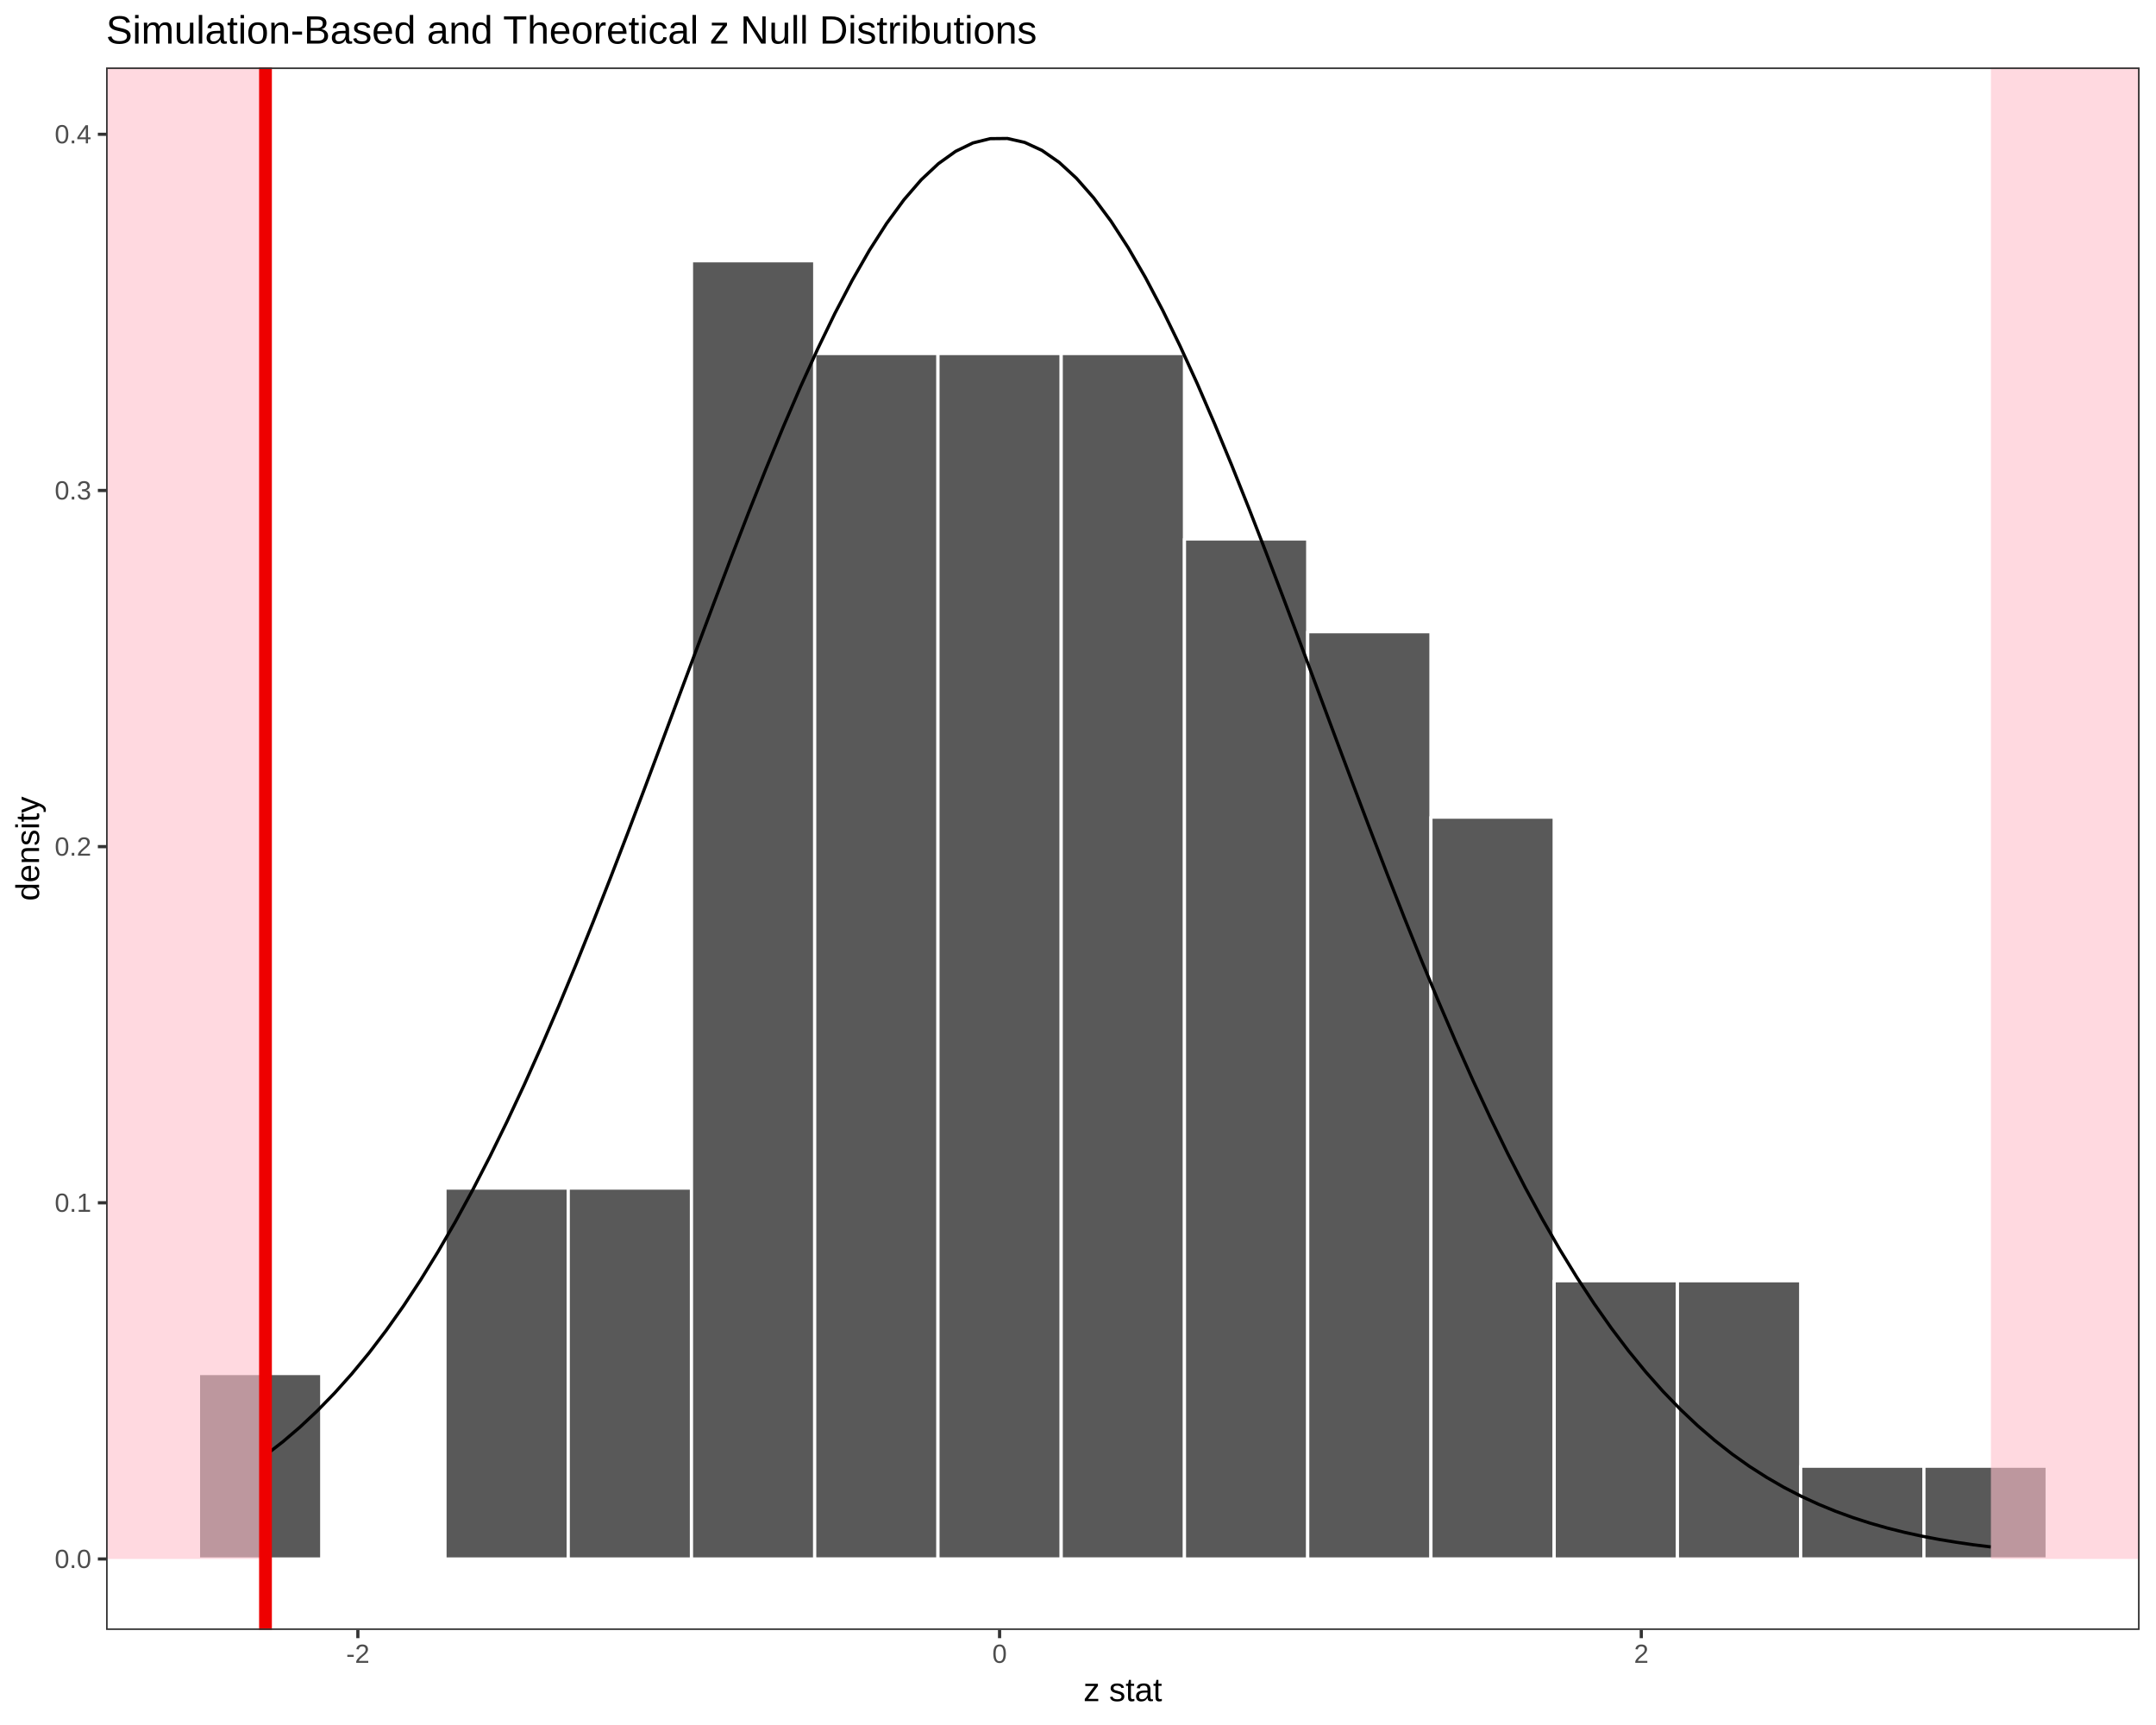
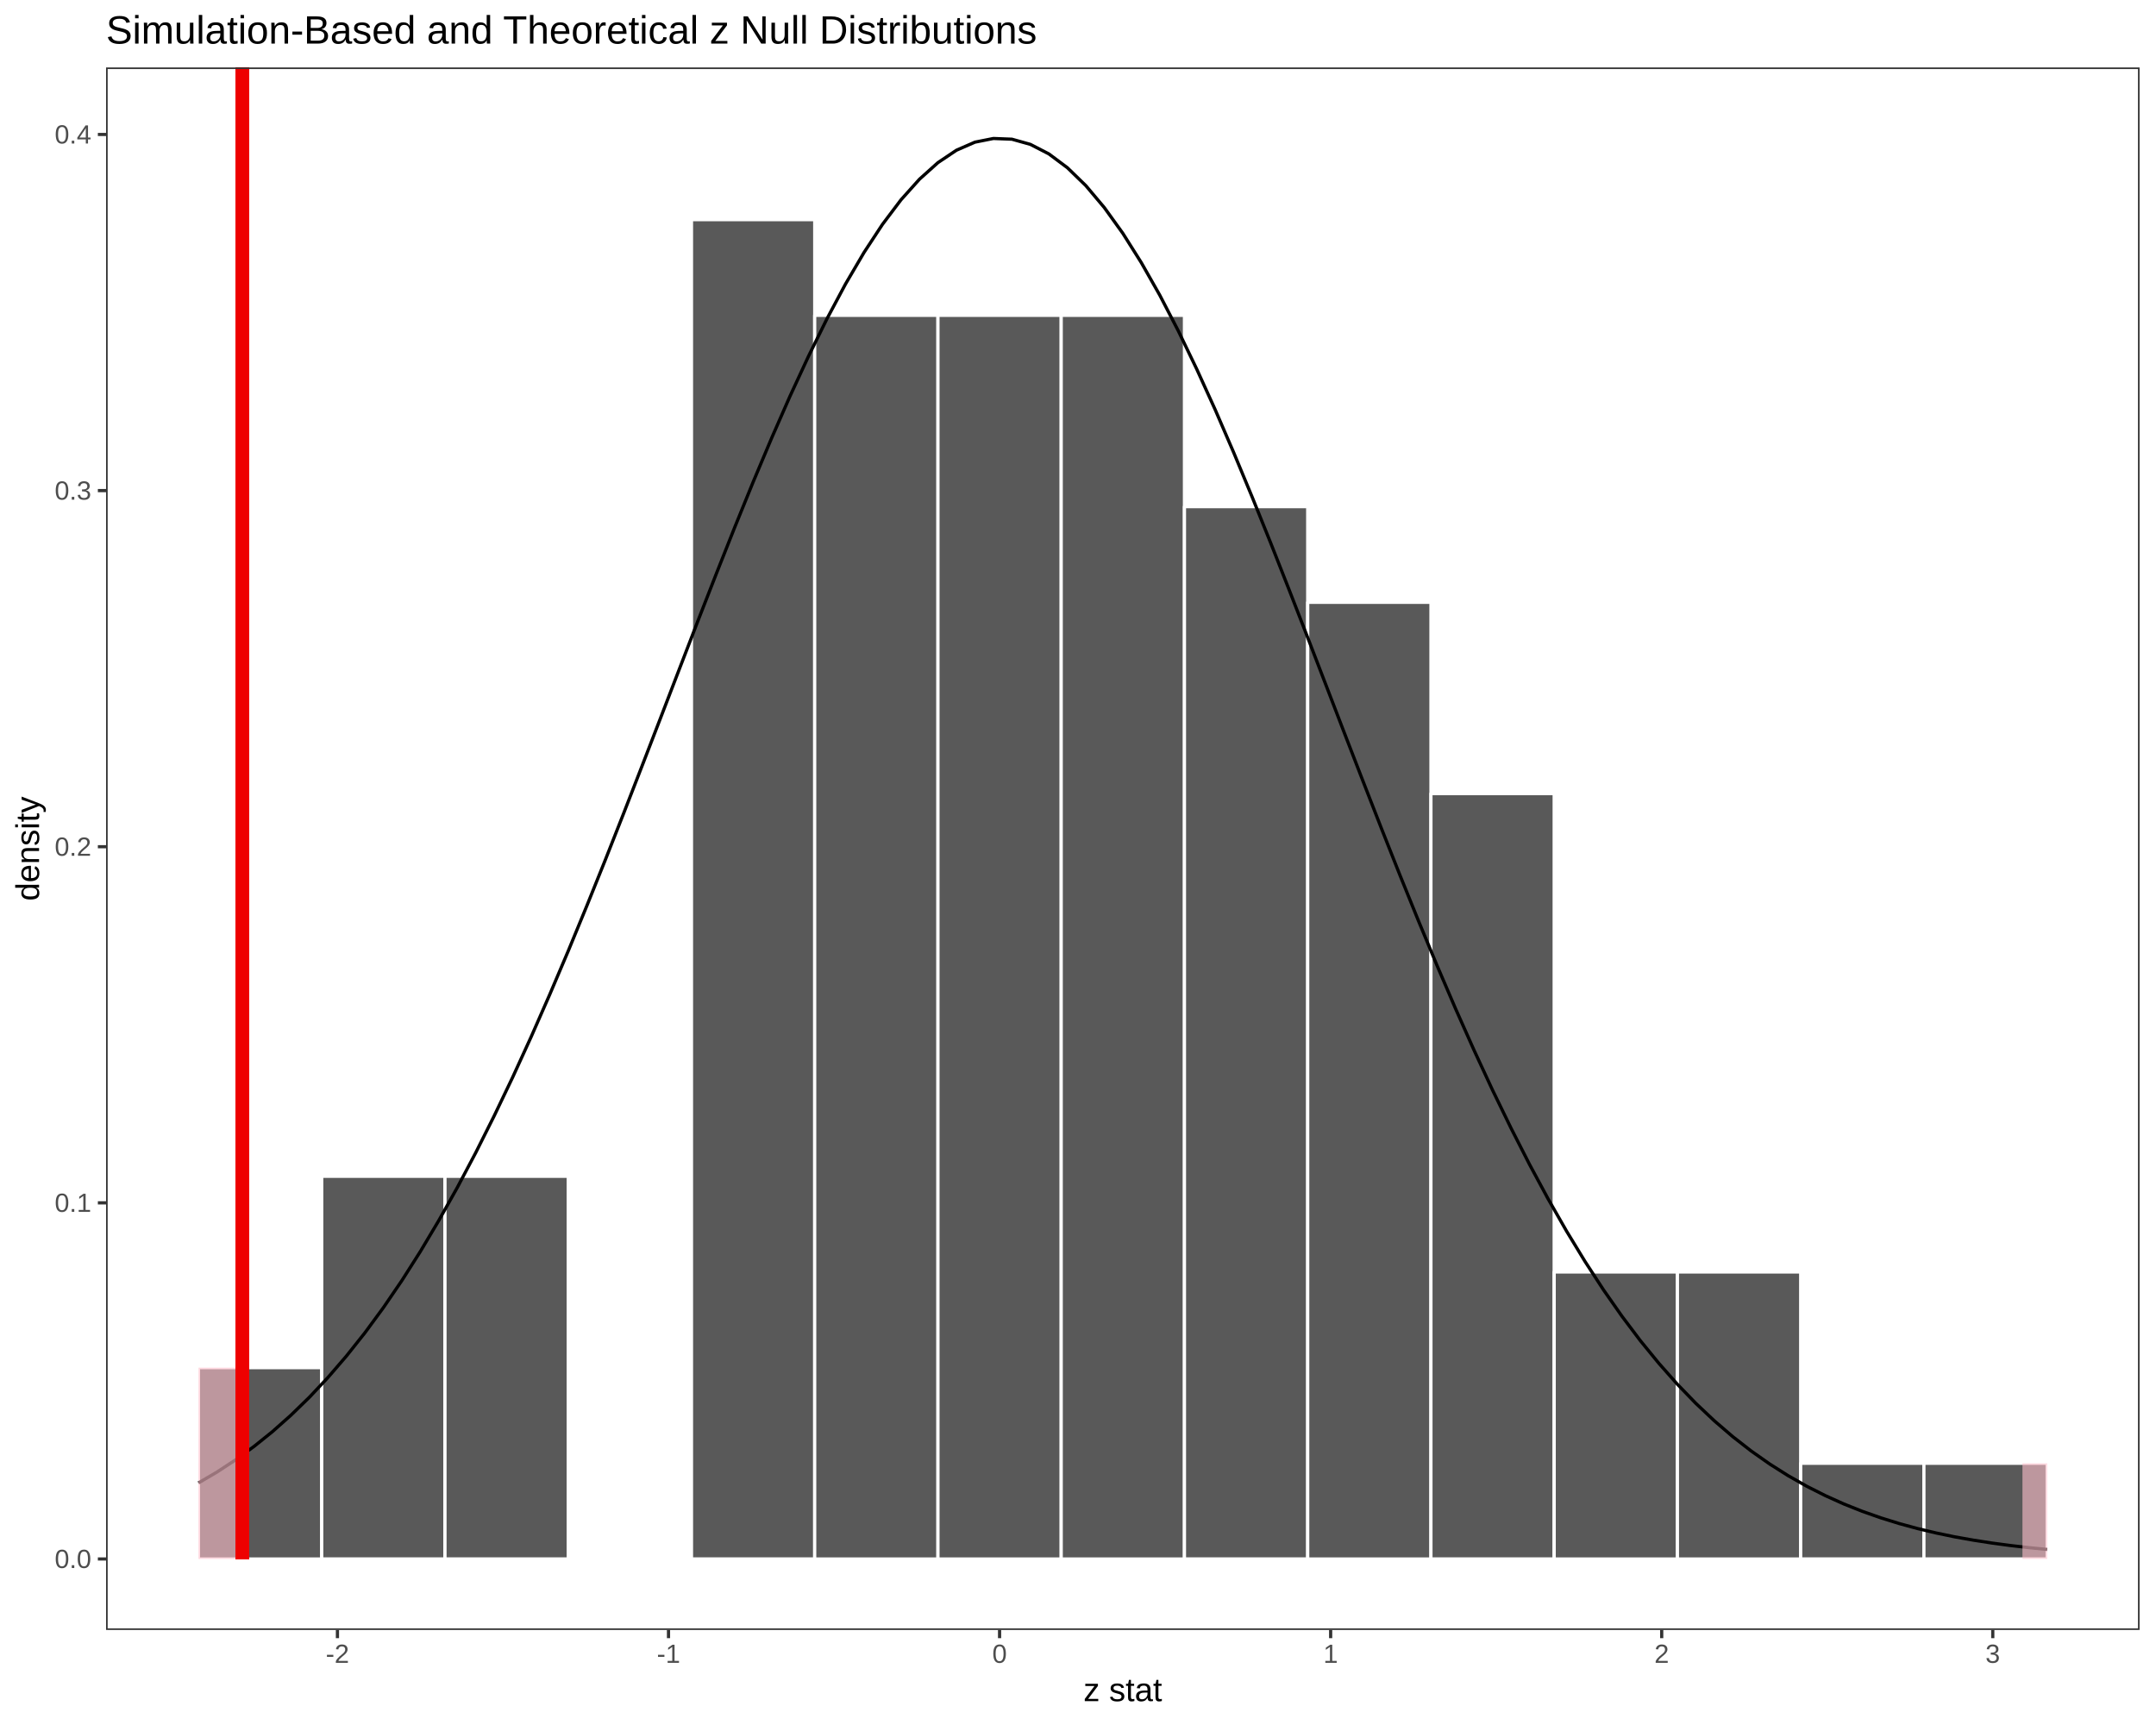
<svg xmlns="http://www.w3.org/2000/svg" viewBox="0 0 720.00 576.00">
  <defs>
    <style type="text/css">
    line, polyline, polygon, path, rect, circle {
      fill: none;
      stroke: #000000;
      stroke-linecap: round;
      stroke-linejoin: round;
      stroke-miterlimit: 10.00;
    }
  </style>
  </defs>
  <rect width="100%" height="100%" style="stroke: none; fill: #FFFFFF;" />
  <rect x="0.00" y="0.00" width="720.00" height="576.00" style="stroke-width: 1.07; stroke: #FFFFFF; fill: #FFFFFF;" />
  <defs>
    <clipPath id="cpMzUuNDJ8NzE0LjUyfDU0NC4yN3wyMi41Mg==">
      <rect x="35.42" y="22.52" width="679.10" height="521.75" />
    </clipPath>
  </defs>
  <rect x="35.42" y="22.52" width="679.10" height="521.75" style="stroke-width: 1.07; stroke: none; fill: #FFFFFF;" clip-path="url(#cpMzUuNDJ8NzE0LjUyfDU0NC4yN3wyMi41Mg==)" />
-   <rect x="66.28" y="458.63" width="41.16" height="61.93" style="stroke-width: 1.07; stroke: #FFFFFF; stroke-linecap: butt; fill: #595959;" clip-path="url(#cpMzUuNDJ8NzE0LjUyfDU0NC4yN3wyMi41Mg==)" />
-   <rect x="107.44" y="520.56" width="41.16" height="0.00" style="stroke-width: 1.07; stroke: #FFFFFF; stroke-linecap: butt; fill: #595959;" clip-path="url(#cpMzUuNDJ8NzE0LjUyfDU0NC4yN3wyMi41Mg==)" />
-   <rect x="148.60" y="396.71" width="41.16" height="123.85" style="stroke-width: 1.07; stroke: #FFFFFF; stroke-linecap: butt; fill: #595959;" clip-path="url(#cpMzUuNDJ8NzE0LjUyfDU0NC4yN3wyMi41Mg==)" />
-   <rect x="189.76" y="396.71" width="41.16" height="123.85" style="stroke-width: 1.07; stroke: #FFFFFF; stroke-linecap: butt; fill: #595959;" clip-path="url(#cpMzUuNDJ8NzE0LjUyfDU0NC4yN3wyMi41Mg==)" />
-   <rect x="230.92" y="87.08" width="41.16" height="433.48" style="stroke-width: 1.07; stroke: #FFFFFF; stroke-linecap: butt; fill: #595959;" clip-path="url(#cpMzUuNDJ8NzE0LjUyfDU0NC4yN3wyMi41Mg==)" />
-   <rect x="272.07" y="118.04" width="41.16" height="402.51" style="stroke-width: 1.07; stroke: #FFFFFF; stroke-linecap: butt; fill: #595959;" clip-path="url(#cpMzUuNDJ8NzE0LjUyfDU0NC4yN3wyMi41Mg==)" />
-   <rect x="313.23" y="118.04" width="41.16" height="402.51" style="stroke-width: 1.07; stroke: #FFFFFF; stroke-linecap: butt; fill: #595959;" clip-path="url(#cpMzUuNDJ8NzE0LjUyfDU0NC4yN3wyMi41Mg==)" />
-   <rect x="354.39" y="118.04" width="41.16" height="402.51" style="stroke-width: 1.07; stroke: #FFFFFF; stroke-linecap: butt; fill: #595959;" clip-path="url(#cpMzUuNDJ8NzE0LjUyfDU0NC4yN3wyMi41Mg==)" />
-   <rect x="395.55" y="179.97" width="41.16" height="340.59" style="stroke-width: 1.07; stroke: #FFFFFF; stroke-linecap: butt; fill: #595959;" clip-path="url(#cpMzUuNDJ8NzE0LjUyfDU0NC4yN3wyMi41Mg==)" />
-   <rect x="436.71" y="210.93" width="41.16" height="309.63" style="stroke-width: 1.07; stroke: #FFFFFF; stroke-linecap: butt; fill: #595959;" clip-path="url(#cpMzUuNDJ8NzE0LjUyfDU0NC4yN3wyMi41Mg==)" />
-   <rect x="477.86" y="272.85" width="41.16" height="247.70" style="stroke-width: 1.07; stroke: #FFFFFF; stroke-linecap: butt; fill: #595959;" clip-path="url(#cpMzUuNDJ8NzE0LjUyfDU0NC4yN3wyMi41Mg==)" />
-   <rect x="519.02" y="427.67" width="41.16" height="92.89" style="stroke-width: 1.07; stroke: #FFFFFF; stroke-linecap: butt; fill: #595959;" clip-path="url(#cpMzUuNDJ8NzE0LjUyfDU0NC4yN3wyMi41Mg==)" />
-   <rect x="560.18" y="427.67" width="41.16" height="92.89" style="stroke-width: 1.07; stroke: #FFFFFF; stroke-linecap: butt; fill: #595959;" clip-path="url(#cpMzUuNDJ8NzE0LjUyfDU0NC4yN3wyMi41Mg==)" />
-   <rect x="601.34" y="489.59" width="41.16" height="30.96" style="stroke-width: 1.07; stroke: #FFFFFF; stroke-linecap: butt; fill: #595959;" clip-path="url(#cpMzUuNDJ8NzE0LjUyfDU0NC4yN3wyMi41Mg==)" />
-   <rect x="642.49" y="489.59" width="41.16" height="30.96" style="stroke-width: 1.07; stroke: #FFFFFF; stroke-linecap: butt; fill: #595959;" clip-path="url(#cpMzUuNDJ8NzE0LjUyfDU0NC4yN3wyMi41Mg==)" />
-   <polyline points="88.66,485.91 94.43,481.44 100.19,476.51 105.95,471.10 111.71,465.19 117.47,458.75 123.24,451.76 129.00,444.20 134.76,436.06 140.52,427.31 146.28,417.96 152.05,408.00 157.81,397.43 163.57,386.25 169.33,374.49 175.10,362.15 180.86,349.26 186.62,335.86 192.38,321.99 198.14,307.69 203.91,293.02 209.67,278.05 215.43,262.83 221.19,247.45 226.95,231.99 232.72,216.53 238.48,201.17 244.24,186.00 250.00,171.13 255.76,156.64 261.53,142.65 267.29,129.26 273.05,116.56 278.81,104.65 284.58,93.63 290.34,83.58 296.10,74.59 301.86,66.72 307.62,60.05 313.39,54.64 319.15,50.52 324.91,47.73 330.67,46.30 336.43,46.24 342.20,47.55 347.96,50.21 353.72,54.22 359.48,59.52 365.24,66.08 371.01,73.84 376.77,82.73 382.53,92.69 388.29,103.63 394.05,115.46 399.82,128.09 405.58,141.43 411.34,155.37 417.10,169.81 422.87,184.66 428.63,199.80 434.39,215.15 440.15,230.60 445.91,246.07 451.68,261.46 457.44,276.69 463.20,291.70 468.96,306.39 474.72,320.73 480.49,334.64 486.25,348.08 492.01,361.02 497.77,373.41 503.53,385.23 509.30,396.46 515.06,407.08 520.82,417.10 526.58,426.50 532.35,435.30 538.11,443.49 543.87,451.10 549.63,458.14 555.39,464.63 561.16,470.59 566.92,476.04 572.68,481.01 578.44,485.53 584.20,489.62 589.97,493.31 595.73,496.64 601.49,499.61 607.25,502.27 613.01,504.64 618.78,506.74 624.54,508.60 630.30,510.24 636.06,511.68 641.83,512.94 647.59,514.04 653.35,514.99 659.11,515.83 664.87,516.54 " style="stroke-width: 1.07; stroke-linecap: butt;" clip-path="url(#cpMzUuNDJ8NzE0LjUyfDU0NC4yN3wyMi41Mg==)" />
-   <rect x="35.42" y="22.52" width="53.25" height="498.03" style="stroke-width: 1.07; stroke: none; stroke-linecap: butt; fill: #FFC0CB; fill-opacity: 0.60;" clip-path="url(#cpMzUuNDJ8NzE0LjUyfDU0NC4yN3wyMi41Mg==)" />
-   <rect x="664.87" y="22.52" width="49.65" height="498.03" style="stroke-width: 1.07; stroke: none; stroke-linecap: butt; fill: #FFC0CB; fill-opacity: 0.60;" clip-path="url(#cpMzUuNDJ8NzE0LjUyfDU0NC4yN3wyMi41Mg==)" />
-   <line x1="88.66" y1="544.27" x2="88.66" y2="22.52" style="stroke-width: 4.27; stroke: #EE0000; stroke-linecap: butt;" clip-path="url(#cpMzUuNDJ8NzE0LjUyfDU0NC4yN3wyMi41Mg==)" />
+   <rect x="66.28" y="456.67" width="41.16" height="63.89" style="stroke-width: 1.07; stroke: #FFFFFF; stroke-linecap: butt; fill: #595959;" clip-path="url(#cpMzUuNDJ8NzE0LjUyfDU0NC4yN3wyMi41Mg==)" />
+   <rect x="107.44" y="392.78" width="41.16" height="127.77" style="stroke-width: 1.07; stroke: #FFFFFF; stroke-linecap: butt; fill: #595959;" clip-path="url(#cpMzUuNDJ8NzE0LjUyfDU0NC4yN3wyMi41Mg==)" />
+   <rect x="148.60" y="392.78" width="41.16" height="127.77" style="stroke-width: 1.07; stroke: #FFFFFF; stroke-linecap: butt; fill: #595959;" clip-path="url(#cpMzUuNDJ8NzE0LjUyfDU0NC4yN3wyMi41Mg==)" />
+   <rect x="189.76" y="520.56" width="41.16" height="0.00" style="stroke-width: 1.07; stroke: #FFFFFF; stroke-linecap: butt; fill: #595959;" clip-path="url(#cpMzUuNDJ8NzE0LjUyfDU0NC4yN3wyMi41Mg==)" />
+   <rect x="230.92" y="73.35" width="41.16" height="447.20" style="stroke-width: 1.07; stroke: #FFFFFF; stroke-linecap: butt; fill: #595959;" clip-path="url(#cpMzUuNDJ8NzE0LjUyfDU0NC4yN3wyMi41Mg==)" />
+   <rect x="272.07" y="105.30" width="41.16" height="415.26" style="stroke-width: 1.07; stroke: #FFFFFF; stroke-linecap: butt; fill: #595959;" clip-path="url(#cpMzUuNDJ8NzE0LjUyfDU0NC4yN3wyMi41Mg==)" />
+   <rect x="313.23" y="105.30" width="41.16" height="415.26" style="stroke-width: 1.07; stroke: #FFFFFF; stroke-linecap: butt; fill: #595959;" clip-path="url(#cpMzUuNDJ8NzE0LjUyfDU0NC4yN3wyMi41Mg==)" />
+   <rect x="354.39" y="105.30" width="41.16" height="415.26" style="stroke-width: 1.07; stroke: #FFFFFF; stroke-linecap: butt; fill: #595959;" clip-path="url(#cpMzUuNDJ8NzE0LjUyfDU0NC4yN3wyMi41Mg==)" />
+   <rect x="395.55" y="169.18" width="41.16" height="351.37" style="stroke-width: 1.07; stroke: #FFFFFF; stroke-linecap: butt; fill: #595959;" clip-path="url(#cpMzUuNDJ8NzE0LjUyfDU0NC4yN3wyMi41Mg==)" />
+   <rect x="436.71" y="201.13" width="41.16" height="319.43" style="stroke-width: 1.07; stroke: #FFFFFF; stroke-linecap: butt; fill: #595959;" clip-path="url(#cpMzUuNDJ8NzE0LjUyfDU0NC4yN3wyMi41Mg==)" />
+   <rect x="477.86" y="265.01" width="41.16" height="255.54" style="stroke-width: 1.07; stroke: #FFFFFF; stroke-linecap: butt; fill: #595959;" clip-path="url(#cpMzUuNDJ8NzE0LjUyfDU0NC4yN3wyMi41Mg==)" />
+   <rect x="519.02" y="424.73" width="41.16" height="95.83" style="stroke-width: 1.07; stroke: #FFFFFF; stroke-linecap: butt; fill: #595959;" clip-path="url(#cpMzUuNDJ8NzE0LjUyfDU0NC4yN3wyMi41Mg==)" />
+   <rect x="560.18" y="424.73" width="41.16" height="95.83" style="stroke-width: 1.07; stroke: #FFFFFF; stroke-linecap: butt; fill: #595959;" clip-path="url(#cpMzUuNDJ8NzE0LjUyfDU0NC4yN3wyMi41Mg==)" />
+   <rect x="601.34" y="488.61" width="41.16" height="31.94" style="stroke-width: 1.07; stroke: #FFFFFF; stroke-linecap: butt; fill: #595959;" clip-path="url(#cpMzUuNDJ8NzE0LjUyfDU0NC4yN3wyMi41Mg==)" />
+   <rect x="642.49" y="488.61" width="41.16" height="31.94" style="stroke-width: 1.07; stroke: #FFFFFF; stroke-linecap: butt; fill: #595959;" clip-path="url(#cpMzUuNDJ8NzE0LjUyfDU0NC4yN3wyMi41Mg==)" />
+   <polyline points="66.28,495.16 72.46,491.54 78.63,487.49 84.81,483.00 90.98,478.04 97.15,472.56 103.33,466.55 109.50,459.98 115.67,452.82 121.85,445.05 128.02,436.65 134.20,427.60 140.37,417.90 146.54,407.54 152.72,396.52 158.89,384.86 165.06,372.55 171.24,359.64 177.41,346.14 183.58,332.09 189.76,317.55 195.93,302.57 202.11,287.22 208.28,271.56 214.45,255.67 220.63,239.65 226.80,223.59 232.97,207.58 239.15,191.74 245.32,176.18 251.49,161.00 257.67,146.32 263.84,132.25 270.02,118.91 276.19,106.40 282.36,94.84 288.54,84.31 294.71,74.91 300.88,66.73 307.06,59.84 313.23,54.30 319.41,50.16 325.58,47.47 331.75,46.24 337.93,46.48 344.10,48.21 350.27,51.39 356.45,56.00 362.62,61.99 368.79,69.32 374.97,77.91 381.14,87.70 387.32,98.58 393.49,110.47 399.66,123.27 405.84,136.86 412.01,151.15 418.18,166.01 424.36,181.33 430.53,197.00 436.71,212.90 442.88,228.94 449.05,245.00 455.23,260.98 461.40,276.80 467.57,292.37 473.75,307.61 479.92,322.45 486.09,336.83 492.27,350.70 498.44,364.01 504.62,376.72 510.79,388.82 516.96,400.27 523.14,411.07 529.31,421.21 535.48,430.69 541.66,439.52 547.83,447.71 554.01,455.27 560.18,462.24 566.35,468.62 572.53,474.45 578.70,479.75 584.87,484.55 591.05,488.89 597.22,492.79 603.39,496.29 609.57,499.41 615.74,502.19 621.92,504.65 628.09,506.82 634.26,508.74 640.44,510.42 646.61,511.89 652.78,513.17 658.96,514.27 665.13,515.23 671.30,516.06 677.48,516.77 683.65,517.38 " style="stroke-width: 1.07; stroke-linecap: butt;" clip-path="url(#cpMzUuNDJ8NzE0LjUyfDU0NC4yN3wyMi41Mg==)" />
+   <polygon points="66.28,520.56 66.29,456.67 80.87,456.67 80.87,520.56 66.29,520.56 66.28,520.56 " style="stroke-width: 1.07; stroke: none; fill: #FFC0CB; fill-opacity: 0.60;" clip-path="url(#cpMzUuNDJ8NzE0LjUyfDU0NC4yN3wyMi41Mg==)" />
+   <polygon points="675.40,488.61 683.65,488.61 683.65,520.56 683.65,520.56 683.65,520.56 675.40,520.56 " style="stroke-width: 1.07; stroke: none; fill: #FFC0CB; fill-opacity: 0.60;" clip-path="url(#cpMzUuNDJ8NzE0LjUyfDU0NC4yN3wyMi41Mg==)" />
+   <line x1="80.87" y1="520.56" x2="80.87" y2="22.52" style="stroke-width: 4.27; stroke: #EE0000; stroke-linecap: butt;" clip-path="url(#cpMzUuNDJ8NzE0LjUyfDU0NC4yN3wyMi41Mg==)" />
+   <line x1="80.87" y1="520.56" x2="80.87" y2="22.52" style="stroke-width: 4.27; stroke: #EE0000; stroke-linecap: butt;" clip-path="url(#cpMzUuNDJ8NzE0LjUyfDU0NC4yN3wyMi41Mg==)" />
+   <line x1="80.87" y1="520.56" x2="80.87" y2="22.52" style="stroke-width: 4.27; stroke: #EE0000; stroke-linecap: butt;" clip-path="url(#cpMzUuNDJ8NzE0LjUyfDU0NC4yN3wyMi41Mg==)" />
+   <line x1="80.87" y1="520.56" x2="80.87" y2="22.52" style="stroke-width: 4.27; stroke: #EE0000; stroke-linecap: butt;" clip-path="url(#cpMzUuNDJ8NzE0LjUyfDU0NC4yN3wyMi41Mg==)" />
+   <line x1="80.87" y1="520.56" x2="80.87" y2="22.52" style="stroke-width: 4.27; stroke: #EE0000; stroke-linecap: butt;" clip-path="url(#cpMzUuNDJ8NzE0LjUyfDU0NC4yN3wyMi41Mg==)" />
+   <line x1="80.87" y1="520.56" x2="80.87" y2="22.52" style="stroke-width: 4.27; stroke: #EE0000; stroke-linecap: butt;" clip-path="url(#cpMzUuNDJ8NzE0LjUyfDU0NC4yN3wyMi41Mg==)" />
+   <line x1="80.87" y1="520.56" x2="80.87" y2="22.52" style="stroke-width: 4.27; stroke: #EE0000; stroke-linecap: butt;" clip-path="url(#cpMzUuNDJ8NzE0LjUyfDU0NC4yN3wyMi41Mg==)" />
+   <line x1="80.87" y1="520.56" x2="80.87" y2="22.52" style="stroke-width: 4.27; stroke: #EE0000; stroke-linecap: butt;" clip-path="url(#cpMzUuNDJ8NzE0LjUyfDU0NC4yN3wyMi41Mg==)" />
+   <line x1="80.87" y1="520.56" x2="80.87" y2="22.52" style="stroke-width: 4.27; stroke: #EE0000; stroke-linecap: butt;" clip-path="url(#cpMzUuNDJ8NzE0LjUyfDU0NC4yN3wyMi41Mg==)" />
+   <line x1="80.87" y1="520.56" x2="80.87" y2="22.52" style="stroke-width: 4.27; stroke: #EE0000; stroke-linecap: butt;" clip-path="url(#cpMzUuNDJ8NzE0LjUyfDU0NC4yN3wyMi41Mg==)" />
+   <line x1="80.87" y1="520.56" x2="80.87" y2="22.52" style="stroke-width: 4.27; stroke: #EE0000; stroke-linecap: butt;" clip-path="url(#cpMzUuNDJ8NzE0LjUyfDU0NC4yN3wyMi41Mg==)" />
+   <line x1="80.87" y1="520.56" x2="80.87" y2="22.52" style="stroke-width: 4.27; stroke: #EE0000; stroke-linecap: butt;" clip-path="url(#cpMzUuNDJ8NzE0LjUyfDU0NC4yN3wyMi41Mg==)" />
+   <line x1="80.87" y1="520.56" x2="80.87" y2="22.52" style="stroke-width: 4.27; stroke: #EE0000; stroke-linecap: butt;" clip-path="url(#cpMzUuNDJ8NzE0LjUyfDU0NC4yN3wyMi41Mg==)" />
+   <line x1="80.87" y1="520.56" x2="80.87" y2="22.52" style="stroke-width: 4.27; stroke: #EE0000; stroke-linecap: butt;" clip-path="url(#cpMzUuNDJ8NzE0LjUyfDU0NC4yN3wyMi41Mg==)" />
+   <line x1="80.87" y1="520.56" x2="80.87" y2="22.52" style="stroke-width: 4.27; stroke: #EE0000; stroke-linecap: butt;" clip-path="url(#cpMzUuNDJ8NzE0LjUyfDU0NC4yN3wyMi41Mg==)" />
+   <line x1="80.87" y1="520.56" x2="80.87" y2="22.52" style="stroke-width: 4.27; stroke: #EE0000; stroke-linecap: butt;" clip-path="url(#cpMzUuNDJ8NzE0LjUyfDU0NC4yN3wyMi41Mg==)" />
+   <line x1="80.87" y1="520.56" x2="80.87" y2="22.52" style="stroke-width: 4.27; stroke: #EE0000; stroke-linecap: butt;" clip-path="url(#cpMzUuNDJ8NzE0LjUyfDU0NC4yN3wyMi41Mg==)" />
+   <line x1="80.87" y1="520.56" x2="80.87" y2="22.52" style="stroke-width: 4.27; stroke: #EE0000; stroke-linecap: butt;" clip-path="url(#cpMzUuNDJ8NzE0LjUyfDU0NC4yN3wyMi41Mg==)" />
+   <line x1="80.87" y1="520.56" x2="80.87" y2="22.52" style="stroke-width: 4.27; stroke: #EE0000; stroke-linecap: butt;" clip-path="url(#cpMzUuNDJ8NzE0LjUyfDU0NC4yN3wyMi41Mg==)" />
+   <line x1="80.87" y1="520.56" x2="80.87" y2="22.52" style="stroke-width: 4.27; stroke: #EE0000; stroke-linecap: butt;" clip-path="url(#cpMzUuNDJ8NzE0LjUyfDU0NC4yN3wyMi41Mg==)" />
+   <line x1="80.87" y1="520.56" x2="80.87" y2="22.52" style="stroke-width: 4.27; stroke: #EE0000; stroke-linecap: butt;" clip-path="url(#cpMzUuNDJ8NzE0LjUyfDU0NC4yN3wyMi41Mg==)" />
+   <line x1="80.87" y1="520.56" x2="80.87" y2="22.52" style="stroke-width: 4.27; stroke: #EE0000; stroke-linecap: butt;" clip-path="url(#cpMzUuNDJ8NzE0LjUyfDU0NC4yN3wyMi41Mg==)" />
+   <line x1="80.87" y1="520.56" x2="80.87" y2="22.52" style="stroke-width: 4.27; stroke: #EE0000; stroke-linecap: butt;" clip-path="url(#cpMzUuNDJ8NzE0LjUyfDU0NC4yN3wyMi41Mg==)" />
+   <line x1="80.87" y1="520.56" x2="80.87" y2="22.52" style="stroke-width: 4.27; stroke: #EE0000; stroke-linecap: butt;" clip-path="url(#cpMzUuNDJ8NzE0LjUyfDU0NC4yN3wyMi41Mg==)" />
+   <line x1="80.87" y1="520.56" x2="80.87" y2="22.52" style="stroke-width: 4.27; stroke: #EE0000; stroke-linecap: butt;" clip-path="url(#cpMzUuNDJ8NzE0LjUyfDU0NC4yN3wyMi41Mg==)" />
+   <line x1="80.87" y1="520.56" x2="80.87" y2="22.52" style="stroke-width: 4.27; stroke: #EE0000; stroke-linecap: butt;" clip-path="url(#cpMzUuNDJ8NzE0LjUyfDU0NC4yN3wyMi41Mg==)" />
+   <line x1="80.87" y1="520.56" x2="80.87" y2="22.52" style="stroke-width: 4.27; stroke: #EE0000; stroke-linecap: butt;" clip-path="url(#cpMzUuNDJ8NzE0LjUyfDU0NC4yN3wyMi41Mg==)" />
+   <line x1="80.87" y1="520.56" x2="80.87" y2="22.52" style="stroke-width: 4.27; stroke: #EE0000; stroke-linecap: butt;" clip-path="url(#cpMzUuNDJ8NzE0LjUyfDU0NC4yN3wyMi41Mg==)" />
+   <line x1="80.87" y1="520.56" x2="80.87" y2="22.52" style="stroke-width: 4.27; stroke: #EE0000; stroke-linecap: butt;" clip-path="url(#cpMzUuNDJ8NzE0LjUyfDU0NC4yN3wyMi41Mg==)" />
+   <line x1="80.87" y1="520.56" x2="80.87" y2="22.52" style="stroke-width: 4.27; stroke: #EE0000; stroke-linecap: butt;" clip-path="url(#cpMzUuNDJ8NzE0LjUyfDU0NC4yN3wyMi41Mg==)" />
+   <line x1="80.87" y1="520.56" x2="80.87" y2="22.52" style="stroke-width: 4.27; stroke: #EE0000; stroke-linecap: butt;" clip-path="url(#cpMzUuNDJ8NzE0LjUyfDU0NC4yN3wyMi41Mg==)" />
+   <line x1="80.87" y1="520.56" x2="80.87" y2="22.52" style="stroke-width: 4.27; stroke: #EE0000; stroke-linecap: butt;" clip-path="url(#cpMzUuNDJ8NzE0LjUyfDU0NC4yN3wyMi41Mg==)" />
+   <line x1="80.87" y1="520.56" x2="80.87" y2="22.52" style="stroke-width: 4.27; stroke: #EE0000; stroke-linecap: butt;" clip-path="url(#cpMzUuNDJ8NzE0LjUyfDU0NC4yN3wyMi41Mg==)" />
+   <line x1="80.87" y1="520.56" x2="80.87" y2="22.52" style="stroke-width: 4.27; stroke: #EE0000; stroke-linecap: butt;" clip-path="url(#cpMzUuNDJ8NzE0LjUyfDU0NC4yN3wyMi41Mg==)" />
+   <line x1="80.87" y1="520.56" x2="80.87" y2="22.52" style="stroke-width: 4.27; stroke: #EE0000; stroke-linecap: butt;" clip-path="url(#cpMzUuNDJ8NzE0LjUyfDU0NC4yN3wyMi41Mg==)" />
+   <line x1="80.87" y1="520.56" x2="80.87" y2="22.52" style="stroke-width: 4.27; stroke: #EE0000; stroke-linecap: butt;" clip-path="url(#cpMzUuNDJ8NzE0LjUyfDU0NC4yN3wyMi41Mg==)" />
+   <line x1="80.87" y1="520.56" x2="80.87" y2="22.52" style="stroke-width: 4.27; stroke: #EE0000; stroke-linecap: butt;" clip-path="url(#cpMzUuNDJ8NzE0LjUyfDU0NC4yN3wyMi41Mg==)" />
+   <line x1="80.87" y1="520.56" x2="80.87" y2="22.52" style="stroke-width: 4.27; stroke: #EE0000; stroke-linecap: butt;" clip-path="url(#cpMzUuNDJ8NzE0LjUyfDU0NC4yN3wyMi41Mg==)" />
+   <line x1="80.87" y1="520.56" x2="80.87" y2="22.52" style="stroke-width: 4.27; stroke: #EE0000; stroke-linecap: butt;" clip-path="url(#cpMzUuNDJ8NzE0LjUyfDU0NC4yN3wyMi41Mg==)" />
+   <line x1="80.87" y1="520.56" x2="80.87" y2="22.52" style="stroke-width: 4.27; stroke: #EE0000; stroke-linecap: butt;" clip-path="url(#cpMzUuNDJ8NzE0LjUyfDU0NC4yN3wyMi41Mg==)" />
+   <line x1="80.87" y1="520.56" x2="80.87" y2="22.52" style="stroke-width: 4.27; stroke: #EE0000; stroke-linecap: butt;" clip-path="url(#cpMzUuNDJ8NzE0LjUyfDU0NC4yN3wyMi41Mg==)" />
+   <line x1="80.87" y1="520.56" x2="80.87" y2="22.52" style="stroke-width: 4.27; stroke: #EE0000; stroke-linecap: butt;" clip-path="url(#cpMzUuNDJ8NzE0LjUyfDU0NC4yN3wyMi41Mg==)" />
+   <line x1="80.87" y1="520.56" x2="80.87" y2="22.52" style="stroke-width: 4.27; stroke: #EE0000; stroke-linecap: butt;" clip-path="url(#cpMzUuNDJ8NzE0LjUyfDU0NC4yN3wyMi41Mg==)" />
+   <line x1="80.87" y1="520.56" x2="80.87" y2="22.52" style="stroke-width: 4.27; stroke: #EE0000; stroke-linecap: butt;" clip-path="url(#cpMzUuNDJ8NzE0LjUyfDU0NC4yN3wyMi41Mg==)" />
+   <line x1="80.87" y1="520.56" x2="80.87" y2="22.52" style="stroke-width: 4.27; stroke: #EE0000; stroke-linecap: butt;" clip-path="url(#cpMzUuNDJ8NzE0LjUyfDU0NC4yN3wyMi41Mg==)" />
+   <line x1="80.87" y1="520.56" x2="80.87" y2="22.52" style="stroke-width: 4.27; stroke: #EE0000; stroke-linecap: butt;" clip-path="url(#cpMzUuNDJ8NzE0LjUyfDU0NC4yN3wyMi41Mg==)" />
+   <line x1="80.87" y1="520.56" x2="80.87" y2="22.52" style="stroke-width: 4.27; stroke: #EE0000; stroke-linecap: butt;" clip-path="url(#cpMzUuNDJ8NzE0LjUyfDU0NC4yN3wyMi41Mg==)" />
+   <line x1="80.87" y1="520.56" x2="80.87" y2="22.52" style="stroke-width: 4.27; stroke: #EE0000; stroke-linecap: butt;" clip-path="url(#cpMzUuNDJ8NzE0LjUyfDU0NC4yN3wyMi41Mg==)" />
+   <line x1="80.87" y1="520.56" x2="80.87" y2="22.52" style="stroke-width: 4.27; stroke: #EE0000; stroke-linecap: butt;" clip-path="url(#cpMzUuNDJ8NzE0LjUyfDU0NC4yN3wyMi41Mg==)" />
+   <line x1="80.87" y1="520.56" x2="80.87" y2="22.52" style="stroke-width: 4.27; stroke: #EE0000; stroke-linecap: butt;" clip-path="url(#cpMzUuNDJ8NzE0LjUyfDU0NC4yN3wyMi41Mg==)" />
+   <line x1="80.87" y1="520.56" x2="80.87" y2="22.52" style="stroke-width: 4.27; stroke: #EE0000; stroke-linecap: butt;" clip-path="url(#cpMzUuNDJ8NzE0LjUyfDU0NC4yN3wyMi41Mg==)" />
+   <line x1="80.87" y1="520.56" x2="80.87" y2="22.52" style="stroke-width: 4.27; stroke: #EE0000; stroke-linecap: butt;" clip-path="url(#cpMzUuNDJ8NzE0LjUyfDU0NC4yN3wyMi41Mg==)" />
+   <line x1="80.87" y1="520.56" x2="80.87" y2="22.52" style="stroke-width: 4.27; stroke: #EE0000; stroke-linecap: butt;" clip-path="url(#cpMzUuNDJ8NzE0LjUyfDU0NC4yN3wyMi41Mg==)" />
+   <line x1="80.87" y1="520.56" x2="80.87" y2="22.52" style="stroke-width: 4.27; stroke: #EE0000; stroke-linecap: butt;" clip-path="url(#cpMzUuNDJ8NzE0LjUyfDU0NC4yN3wyMi41Mg==)" />
+   <line x1="80.87" y1="520.56" x2="80.87" y2="22.52" style="stroke-width: 4.27; stroke: #EE0000; stroke-linecap: butt;" clip-path="url(#cpMzUuNDJ8NzE0LjUyfDU0NC4yN3wyMi41Mg==)" />
+   <line x1="80.87" y1="520.56" x2="80.87" y2="22.52" style="stroke-width: 4.27; stroke: #EE0000; stroke-linecap: butt;" clip-path="url(#cpMzUuNDJ8NzE0LjUyfDU0NC4yN3wyMi41Mg==)" />
+   <line x1="80.87" y1="520.56" x2="80.87" y2="22.52" style="stroke-width: 4.27; stroke: #EE0000; stroke-linecap: butt;" clip-path="url(#cpMzUuNDJ8NzE0LjUyfDU0NC4yN3wyMi41Mg==)" />
+   <line x1="80.87" y1="520.56" x2="80.87" y2="22.52" style="stroke-width: 4.27; stroke: #EE0000; stroke-linecap: butt;" clip-path="url(#cpMzUuNDJ8NzE0LjUyfDU0NC4yN3wyMi41Mg==)" />
+   <line x1="80.87" y1="520.56" x2="80.87" y2="22.52" style="stroke-width: 4.27; stroke: #EE0000; stroke-linecap: butt;" clip-path="url(#cpMzUuNDJ8NzE0LjUyfDU0NC4yN3wyMi41Mg==)" />
+   <line x1="80.87" y1="520.56" x2="80.87" y2="22.52" style="stroke-width: 4.27; stroke: #EE0000; stroke-linecap: butt;" clip-path="url(#cpMzUuNDJ8NzE0LjUyfDU0NC4yN3wyMi41Mg==)" />
+   <line x1="80.87" y1="520.56" x2="80.87" y2="22.52" style="stroke-width: 4.27; stroke: #EE0000; stroke-linecap: butt;" clip-path="url(#cpMzUuNDJ8NzE0LjUyfDU0NC4yN3wyMi41Mg==)" />
+   <line x1="80.87" y1="520.56" x2="80.87" y2="22.52" style="stroke-width: 4.27; stroke: #EE0000; stroke-linecap: butt;" clip-path="url(#cpMzUuNDJ8NzE0LjUyfDU0NC4yN3wyMi41Mg==)" />
+   <line x1="80.87" y1="520.56" x2="80.87" y2="22.52" style="stroke-width: 4.27; stroke: #EE0000; stroke-linecap: butt;" clip-path="url(#cpMzUuNDJ8NzE0LjUyfDU0NC4yN3wyMi41Mg==)" />
+   <line x1="80.87" y1="520.56" x2="80.87" y2="22.52" style="stroke-width: 4.27; stroke: #EE0000; stroke-linecap: butt;" clip-path="url(#cpMzUuNDJ8NzE0LjUyfDU0NC4yN3wyMi41Mg==)" />
+   <line x1="80.87" y1="520.56" x2="80.87" y2="22.52" style="stroke-width: 4.27; stroke: #EE0000; stroke-linecap: butt;" clip-path="url(#cpMzUuNDJ8NzE0LjUyfDU0NC4yN3wyMi41Mg==)" />
+   <line x1="80.87" y1="520.56" x2="80.87" y2="22.52" style="stroke-width: 4.27; stroke: #EE0000; stroke-linecap: butt;" clip-path="url(#cpMzUuNDJ8NzE0LjUyfDU0NC4yN3wyMi41Mg==)" />
+   <line x1="80.87" y1="520.56" x2="80.87" y2="22.52" style="stroke-width: 4.27; stroke: #EE0000; stroke-linecap: butt;" clip-path="url(#cpMzUuNDJ8NzE0LjUyfDU0NC4yN3wyMi41Mg==)" />
+   <line x1="80.87" y1="520.56" x2="80.87" y2="22.52" style="stroke-width: 4.27; stroke: #EE0000; stroke-linecap: butt;" clip-path="url(#cpMzUuNDJ8NzE0LjUyfDU0NC4yN3wyMi41Mg==)" />
+   <line x1="80.87" y1="520.56" x2="80.87" y2="22.52" style="stroke-width: 4.27; stroke: #EE0000; stroke-linecap: butt;" clip-path="url(#cpMzUuNDJ8NzE0LjUyfDU0NC4yN3wyMi41Mg==)" />
+   <line x1="80.87" y1="520.56" x2="80.87" y2="22.52" style="stroke-width: 4.27; stroke: #EE0000; stroke-linecap: butt;" clip-path="url(#cpMzUuNDJ8NzE0LjUyfDU0NC4yN3wyMi41Mg==)" />
+   <line x1="80.87" y1="520.56" x2="80.87" y2="22.52" style="stroke-width: 4.27; stroke: #EE0000; stroke-linecap: butt;" clip-path="url(#cpMzUuNDJ8NzE0LjUyfDU0NC4yN3wyMi41Mg==)" />
+   <line x1="80.87" y1="520.56" x2="80.87" y2="22.52" style="stroke-width: 4.27; stroke: #EE0000; stroke-linecap: butt;" clip-path="url(#cpMzUuNDJ8NzE0LjUyfDU0NC4yN3wyMi41Mg==)" />
+   <line x1="80.87" y1="520.56" x2="80.87" y2="22.52" style="stroke-width: 4.27; stroke: #EE0000; stroke-linecap: butt;" clip-path="url(#cpMzUuNDJ8NzE0LjUyfDU0NC4yN3wyMi41Mg==)" />
+   <line x1="80.87" y1="520.56" x2="80.87" y2="22.52" style="stroke-width: 4.27; stroke: #EE0000; stroke-linecap: butt;" clip-path="url(#cpMzUuNDJ8NzE0LjUyfDU0NC4yN3wyMi41Mg==)" />
+   <line x1="80.87" y1="520.56" x2="80.87" y2="22.52" style="stroke-width: 4.27; stroke: #EE0000; stroke-linecap: butt;" clip-path="url(#cpMzUuNDJ8NzE0LjUyfDU0NC4yN3wyMi41Mg==)" />
+   <line x1="80.87" y1="520.56" x2="80.87" y2="22.52" style="stroke-width: 4.27; stroke: #EE0000; stroke-linecap: butt;" clip-path="url(#cpMzUuNDJ8NzE0LjUyfDU0NC4yN3wyMi41Mg==)" />
+   <line x1="80.87" y1="520.56" x2="80.87" y2="22.52" style="stroke-width: 4.27; stroke: #EE0000; stroke-linecap: butt;" clip-path="url(#cpMzUuNDJ8NzE0LjUyfDU0NC4yN3wyMi41Mg==)" />
+   <line x1="80.87" y1="520.56" x2="80.87" y2="22.52" style="stroke-width: 4.27; stroke: #EE0000; stroke-linecap: butt;" clip-path="url(#cpMzUuNDJ8NzE0LjUyfDU0NC4yN3wyMi41Mg==)" />
+   <line x1="80.87" y1="520.56" x2="80.87" y2="22.52" style="stroke-width: 4.27; stroke: #EE0000; stroke-linecap: butt;" clip-path="url(#cpMzUuNDJ8NzE0LjUyfDU0NC4yN3wyMi41Mg==)" />
+   <line x1="80.87" y1="520.56" x2="80.87" y2="22.52" style="stroke-width: 4.27; stroke: #EE0000; stroke-linecap: butt;" clip-path="url(#cpMzUuNDJ8NzE0LjUyfDU0NC4yN3wyMi41Mg==)" />
+   <line x1="80.87" y1="520.56" x2="80.87" y2="22.52" style="stroke-width: 4.27; stroke: #EE0000; stroke-linecap: butt;" clip-path="url(#cpMzUuNDJ8NzE0LjUyfDU0NC4yN3wyMi41Mg==)" />
+   <line x1="80.87" y1="520.56" x2="80.87" y2="22.52" style="stroke-width: 4.27; stroke: #EE0000; stroke-linecap: butt;" clip-path="url(#cpMzUuNDJ8NzE0LjUyfDU0NC4yN3wyMi41Mg==)" />
+   <line x1="80.87" y1="520.56" x2="80.87" y2="22.52" style="stroke-width: 4.27; stroke: #EE0000; stroke-linecap: butt;" clip-path="url(#cpMzUuNDJ8NzE0LjUyfDU0NC4yN3wyMi41Mg==)" />
+   <line x1="80.87" y1="520.56" x2="80.87" y2="22.52" style="stroke-width: 4.27; stroke: #EE0000; stroke-linecap: butt;" clip-path="url(#cpMzUuNDJ8NzE0LjUyfDU0NC4yN3wyMi41Mg==)" />
+   <line x1="80.87" y1="520.56" x2="80.87" y2="22.52" style="stroke-width: 4.27; stroke: #EE0000; stroke-linecap: butt;" clip-path="url(#cpMzUuNDJ8NzE0LjUyfDU0NC4yN3wyMi41Mg==)" />
+   <line x1="80.87" y1="520.56" x2="80.87" y2="22.52" style="stroke-width: 4.27; stroke: #EE0000; stroke-linecap: butt;" clip-path="url(#cpMzUuNDJ8NzE0LjUyfDU0NC4yN3wyMi41Mg==)" />
+   <line x1="80.87" y1="520.56" x2="80.87" y2="22.52" style="stroke-width: 4.27; stroke: #EE0000; stroke-linecap: butt;" clip-path="url(#cpMzUuNDJ8NzE0LjUyfDU0NC4yN3wyMi41Mg==)" />
+   <line x1="80.87" y1="520.56" x2="80.87" y2="22.52" style="stroke-width: 4.27; stroke: #EE0000; stroke-linecap: butt;" clip-path="url(#cpMzUuNDJ8NzE0LjUyfDU0NC4yN3wyMi41Mg==)" />
+   <line x1="80.87" y1="520.56" x2="80.87" y2="22.52" style="stroke-width: 4.27; stroke: #EE0000; stroke-linecap: butt;" clip-path="url(#cpMzUuNDJ8NzE0LjUyfDU0NC4yN3wyMi41Mg==)" />
+   <line x1="80.87" y1="520.56" x2="80.87" y2="22.52" style="stroke-width: 4.27; stroke: #EE0000; stroke-linecap: butt;" clip-path="url(#cpMzUuNDJ8NzE0LjUyfDU0NC4yN3wyMi41Mg==)" />
+   <line x1="80.87" y1="520.56" x2="80.87" y2="22.52" style="stroke-width: 4.27; stroke: #EE0000; stroke-linecap: butt;" clip-path="url(#cpMzUuNDJ8NzE0LjUyfDU0NC4yN3wyMi41Mg==)" />
+   <line x1="80.87" y1="520.56" x2="80.87" y2="22.52" style="stroke-width: 4.27; stroke: #EE0000; stroke-linecap: butt;" clip-path="url(#cpMzUuNDJ8NzE0LjUyfDU0NC4yN3wyMi41Mg==)" />
+   <line x1="80.87" y1="520.56" x2="80.87" y2="22.52" style="stroke-width: 4.27; stroke: #EE0000; stroke-linecap: butt;" clip-path="url(#cpMzUuNDJ8NzE0LjUyfDU0NC4yN3wyMi41Mg==)" />
+   <line x1="80.87" y1="520.56" x2="80.87" y2="22.52" style="stroke-width: 4.27; stroke: #EE0000; stroke-linecap: butt;" clip-path="url(#cpMzUuNDJ8NzE0LjUyfDU0NC4yN3wyMi41Mg==)" />
+   <line x1="80.87" y1="520.56" x2="80.87" y2="22.52" style="stroke-width: 4.27; stroke: #EE0000; stroke-linecap: butt;" clip-path="url(#cpMzUuNDJ8NzE0LjUyfDU0NC4yN3wyMi41Mg==)" />
+   <line x1="80.87" y1="520.56" x2="80.87" y2="22.52" style="stroke-width: 4.27; stroke: #EE0000; stroke-linecap: butt;" clip-path="url(#cpMzUuNDJ8NzE0LjUyfDU0NC4yN3wyMi41Mg==)" />
+   <line x1="80.87" y1="520.56" x2="80.87" y2="22.52" style="stroke-width: 4.27; stroke: #EE0000; stroke-linecap: butt;" clip-path="url(#cpMzUuNDJ8NzE0LjUyfDU0NC4yN3wyMi41Mg==)" />
+   <line x1="80.87" y1="520.56" x2="80.87" y2="22.52" style="stroke-width: 4.27; stroke: #EE0000; stroke-linecap: butt;" clip-path="url(#cpMzUuNDJ8NzE0LjUyfDU0NC4yN3wyMi41Mg==)" />
+   <line x1="80.87" y1="520.56" x2="80.87" y2="22.52" style="stroke-width: 4.27; stroke: #EE0000; stroke-linecap: butt;" clip-path="url(#cpMzUuNDJ8NzE0LjUyfDU0NC4yN3wyMi41Mg==)" />
+   <line x1="80.87" y1="520.56" x2="80.87" y2="22.52" style="stroke-width: 4.27; stroke: #EE0000; stroke-linecap: butt;" clip-path="url(#cpMzUuNDJ8NzE0LjUyfDU0NC4yN3wyMi41Mg==)" />
  <rect x="35.42" y="22.52" width="679.10" height="521.75" style="stroke-width: 1.07; stroke: #333333;" clip-path="url(#cpMzUuNDJ8NzE0LjUyfDU0NC4yN3wyMi41Mg==)" />
  <defs>
    <clipPath id="cpMC4wMHw3MjAuMDB8NTc2LjAwfDAuMDA=">
      <rect x="0.00" y="0.00" width="720.00" height="576.00" />
    </clipPath>
  </defs>
  <g clip-path="url(#cpMC4wMHw3MjAuMDB8NTc2LjAwfDAuMDA=)">
    <text x="18.27" y="523.58" style="font-size: 8.80px; fill: #4D4D4D; font-family: Liberation Sans;" textLength="12.22px" lengthAdjust="spacingAndGlyphs">0.0</text>
  </g>
  <g clip-path="url(#cpMC4wMHw3MjAuMDB8NTc2LjAwfDAuMDA=)">
-     <text x="18.27" y="404.65" style="font-size: 8.80px; fill: #4D4D4D; font-family: Liberation Sans;" textLength="12.22px" lengthAdjust="spacingAndGlyphs">0.1</text>
+     <text x="18.27" y="404.66" style="font-size: 8.80px; fill: #4D4D4D; font-family: Liberation Sans;" textLength="12.22px" lengthAdjust="spacingAndGlyphs">0.1</text>
  </g>
  <g clip-path="url(#cpMC4wMHw3MjAuMDB8NTc2LjAwfDAuMDA=)">
-     <text x="18.27" y="285.72" style="font-size: 8.80px; fill: #4D4D4D; font-family: Liberation Sans;" textLength="12.22px" lengthAdjust="spacingAndGlyphs">0.2</text>
+     <text x="18.27" y="285.75" style="font-size: 8.80px; fill: #4D4D4D; font-family: Liberation Sans;" textLength="12.22px" lengthAdjust="spacingAndGlyphs">0.2</text>
  </g>
  <g clip-path="url(#cpMC4wMHw3MjAuMDB8NTc2LjAwfDAuMDA=)">
-     <text x="18.27" y="166.79" style="font-size: 8.80px; fill: #4D4D4D; font-family: Liberation Sans;" textLength="12.22px" lengthAdjust="spacingAndGlyphs">0.3</text>
+     <text x="18.27" y="166.84" style="font-size: 8.80px; fill: #4D4D4D; font-family: Liberation Sans;" textLength="12.22px" lengthAdjust="spacingAndGlyphs">0.3</text>
  </g>
  <g clip-path="url(#cpMC4wMHw3MjAuMDB8NTc2LjAwfDAuMDA=)">
-     <text x="18.27" y="47.86" style="font-size: 8.80px; fill: #4D4D4D; font-family: Liberation Sans;" textLength="12.22px" lengthAdjust="spacingAndGlyphs">0.4</text>
+     <text x="18.27" y="47.92" style="font-size: 8.80px; fill: #4D4D4D; font-family: Liberation Sans;" textLength="12.22px" lengthAdjust="spacingAndGlyphs">0.4</text>
  </g>
  <polyline points="32.68,520.56 35.42,520.56 " style="stroke-width: 1.07; stroke: #333333; stroke-linecap: butt;" clip-path="url(#cpMC4wMHw3MjAuMDB8NTc2LjAwfDAuMDA=)" />
-   <polyline points="32.68,401.63 35.42,401.63 " style="stroke-width: 1.07; stroke: #333333; stroke-linecap: butt;" clip-path="url(#cpMC4wMHw3MjAuMDB8NTc2LjAwfDAuMDA=)" />
-   <polyline points="32.68,282.70 35.42,282.70 " style="stroke-width: 1.07; stroke: #333333; stroke-linecap: butt;" clip-path="url(#cpMC4wMHw3MjAuMDB8NTc2LjAwfDAuMDA=)" />
-   <polyline points="32.68,163.77 35.42,163.77 " style="stroke-width: 1.07; stroke: #333333; stroke-linecap: butt;" clip-path="url(#cpMC4wMHw3MjAuMDB8NTc2LjAwfDAuMDA=)" />
-   <polyline points="32.68,44.84 35.42,44.84 " style="stroke-width: 1.07; stroke: #333333; stroke-linecap: butt;" clip-path="url(#cpMC4wMHw3MjAuMDB8NTc2LjAwfDAuMDA=)" />
-   <polyline points="119.51,547.01 119.51,544.27 " style="stroke-width: 1.07; stroke: #333333; stroke-linecap: butt;" clip-path="url(#cpMC4wMHw3MjAuMDB8NTc2LjAwfDAuMDA=)" />
+   <polyline points="32.68,401.64 35.42,401.64 " style="stroke-width: 1.07; stroke: #333333; stroke-linecap: butt;" clip-path="url(#cpMC4wMHw3MjAuMDB8NTc2LjAwfDAuMDA=)" />
+   <polyline points="32.68,282.73 35.42,282.73 " style="stroke-width: 1.07; stroke: #333333; stroke-linecap: butt;" clip-path="url(#cpMC4wMHw3MjAuMDB8NTc2LjAwfDAuMDA=)" />
+   <polyline points="32.68,163.81 35.42,163.81 " style="stroke-width: 1.07; stroke: #333333; stroke-linecap: butt;" clip-path="url(#cpMC4wMHw3MjAuMDB8NTc2LjAwfDAuMDA=)" />
+   <polyline points="32.68,44.90 35.42,44.90 " style="stroke-width: 1.07; stroke: #333333; stroke-linecap: butt;" clip-path="url(#cpMC4wMHw3MjAuMDB8NTc2LjAwfDAuMDA=)" />
+   <polyline points="112.69,547.01 112.69,544.27 " style="stroke-width: 1.07; stroke: #333333; stroke-linecap: butt;" clip-path="url(#cpMC4wMHw3MjAuMDB8NTc2LjAwfDAuMDA=)" />
+   <polyline points="223.25,547.01 223.25,544.27 " style="stroke-width: 1.07; stroke: #333333; stroke-linecap: butt;" clip-path="url(#cpMC4wMHw3MjAuMDB8NTc2LjAwfDAuMDA=)" />
  <polyline points="333.81,547.01 333.81,544.27 " style="stroke-width: 1.07; stroke: #333333; stroke-linecap: butt;" clip-path="url(#cpMC4wMHw3MjAuMDB8NTc2LjAwfDAuMDA=)" />
-   <polyline points="548.11,547.01 548.11,544.27 " style="stroke-width: 1.07; stroke: #333333; stroke-linecap: butt;" clip-path="url(#cpMC4wMHw3MjAuMDB8NTc2LjAwfDAuMDA=)" />
+   <polyline points="444.37,547.01 444.37,544.27 " style="stroke-width: 1.07; stroke: #333333; stroke-linecap: butt;" clip-path="url(#cpMC4wMHw3MjAuMDB8NTc2LjAwfDAuMDA=)" />
+   <polyline points="554.93,547.01 554.93,544.27 " style="stroke-width: 1.07; stroke: #333333; stroke-linecap: butt;" clip-path="url(#cpMC4wMHw3MjAuMDB8NTc2LjAwfDAuMDA=)" />
+   <polyline points="665.49,547.01 665.49,544.27 " style="stroke-width: 1.07; stroke: #333333; stroke-linecap: butt;" clip-path="url(#cpMC4wMHw3MjAuMDB8NTc2LjAwfDAuMDA=)" />
  <g clip-path="url(#cpMC4wMHw3MjAuMDB8NTc2LjAwfDAuMDA=)">
-     <text x="115.60" y="555.25" style="font-size: 8.80px; fill: #4D4D4D; font-family: Liberation Sans;" textLength="7.81px" lengthAdjust="spacingAndGlyphs">-2</text>
+     <text x="108.79" y="555.25" style="font-size: 8.80px; fill: #4D4D4D; font-family: Liberation Sans;" textLength="7.81px" lengthAdjust="spacingAndGlyphs">-2</text>
+   </g>
+   <g clip-path="url(#cpMC4wMHw3MjAuMDB8NTc2LjAwfDAuMDA=)">
+     <text x="219.35" y="555.25" style="font-size: 8.80px; fill: #4D4D4D; font-family: Liberation Sans;" textLength="7.81px" lengthAdjust="spacingAndGlyphs">-1</text>
  </g>
  <g clip-path="url(#cpMC4wMHw3MjAuMDB8NTc2LjAwfDAuMDA=)">
    <text x="331.37" y="555.25" style="font-size: 8.80px; fill: #4D4D4D; font-family: Liberation Sans;" textLength="4.89px" lengthAdjust="spacingAndGlyphs">0</text>
  </g>
  <g clip-path="url(#cpMC4wMHw3MjAuMDB8NTc2LjAwfDAuMDA=)">
-     <text x="545.67" y="555.25" style="font-size: 8.80px; fill: #4D4D4D; font-family: Liberation Sans;" textLength="4.89px" lengthAdjust="spacingAndGlyphs">2</text>
+     <text x="441.92" y="555.25" style="font-size: 8.80px; fill: #4D4D4D; font-family: Liberation Sans;" textLength="4.89px" lengthAdjust="spacingAndGlyphs">1</text>
+   </g>
+   <g clip-path="url(#cpMC4wMHw3MjAuMDB8NTc2LjAwfDAuMDA=)">
+     <text x="552.48" y="555.25" style="font-size: 8.80px; fill: #4D4D4D; font-family: Liberation Sans;" textLength="4.89px" lengthAdjust="spacingAndGlyphs">2</text>
+   </g>
+   <g clip-path="url(#cpMC4wMHw3MjAuMDB8NTc2LjAwfDAuMDA=)">
+     <text x="663.04" y="555.25" style="font-size: 8.80px; fill: #4D4D4D; font-family: Liberation Sans;" textLength="4.89px" lengthAdjust="spacingAndGlyphs">3</text>
  </g>
  <g clip-path="url(#cpMC4wMHw3MjAuMDB8NTc2LjAwfDAuMDA=)">
    <text x="361.81" y="568.04" style="font-size: 11.00px; font-family: Liberation Sans;" textLength="26.31px" lengthAdjust="spacingAndGlyphs">z stat</text>
  </g>
  <g clip-path="url(#cpMC4wMHw3MjAuMDB8NTc2LjAwfDAuMDA=)">
    <text transform="translate(13.04,300.83) rotate(-90)" style="font-size: 11.00px; font-family: Liberation Sans;" textLength="34.88px" lengthAdjust="spacingAndGlyphs">density</text>
  </g>
  <g clip-path="url(#cpMC4wMHw3MjAuMDB8NTc2LjAwfDAuMDA=)">
    <text x="35.42" y="14.56" style="font-size: 13.20px; font-family: Liberation Sans;" textLength="310.45px" lengthAdjust="spacingAndGlyphs">Simulation-Based and Theoretical z Null Distributions</text>
  </g>
</svg>
